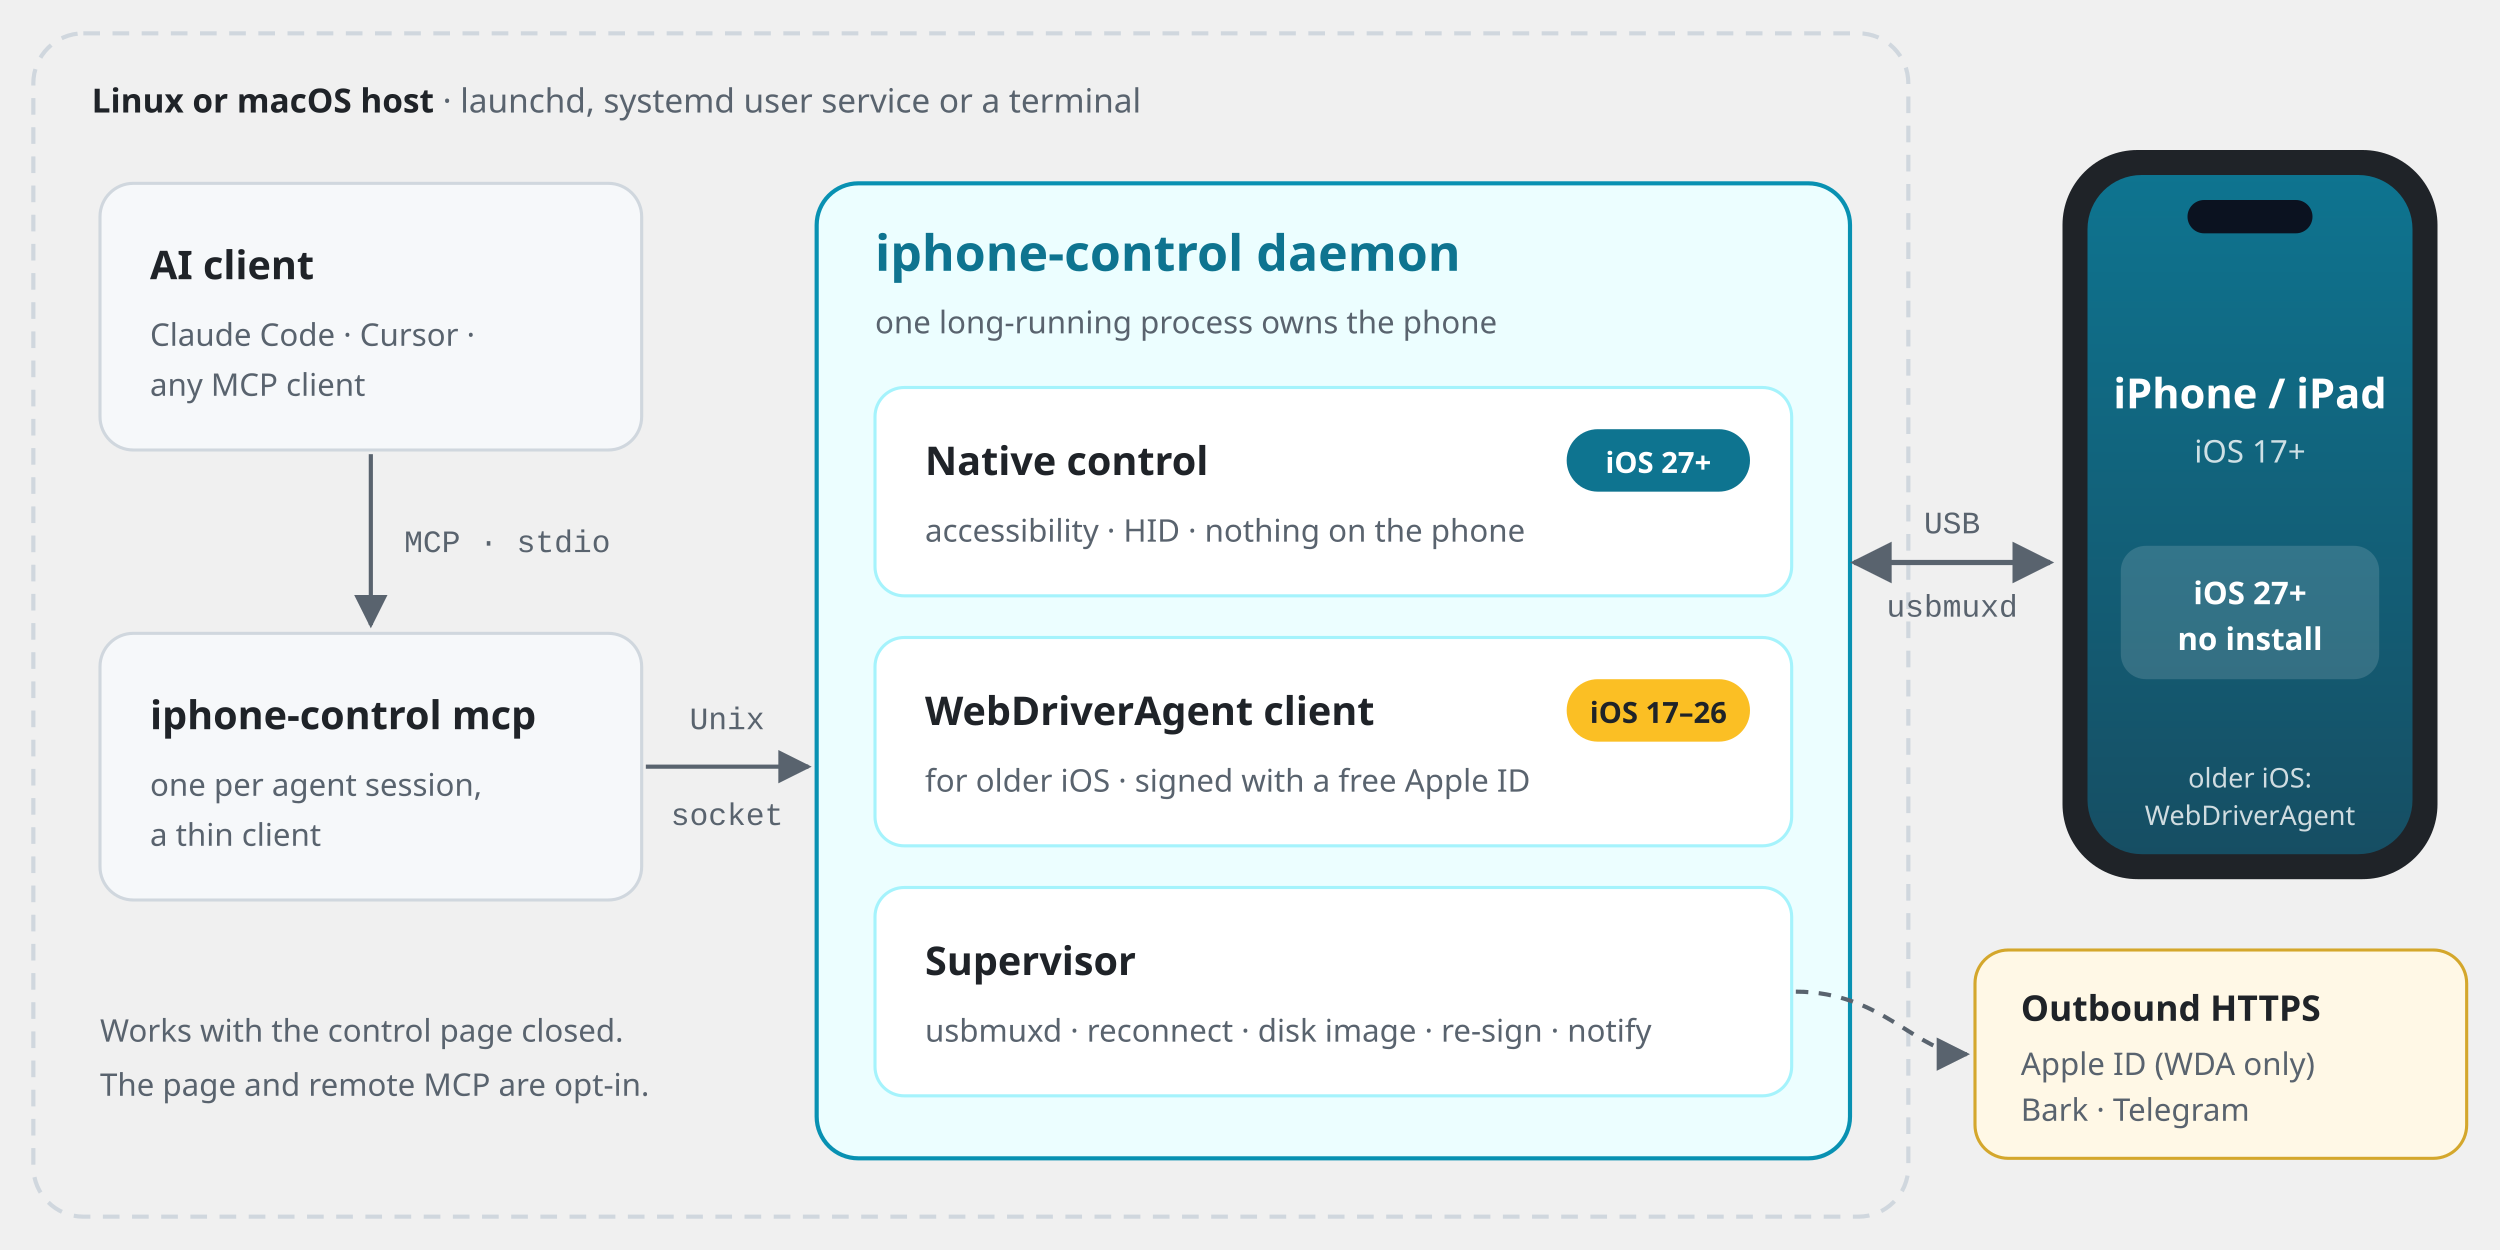
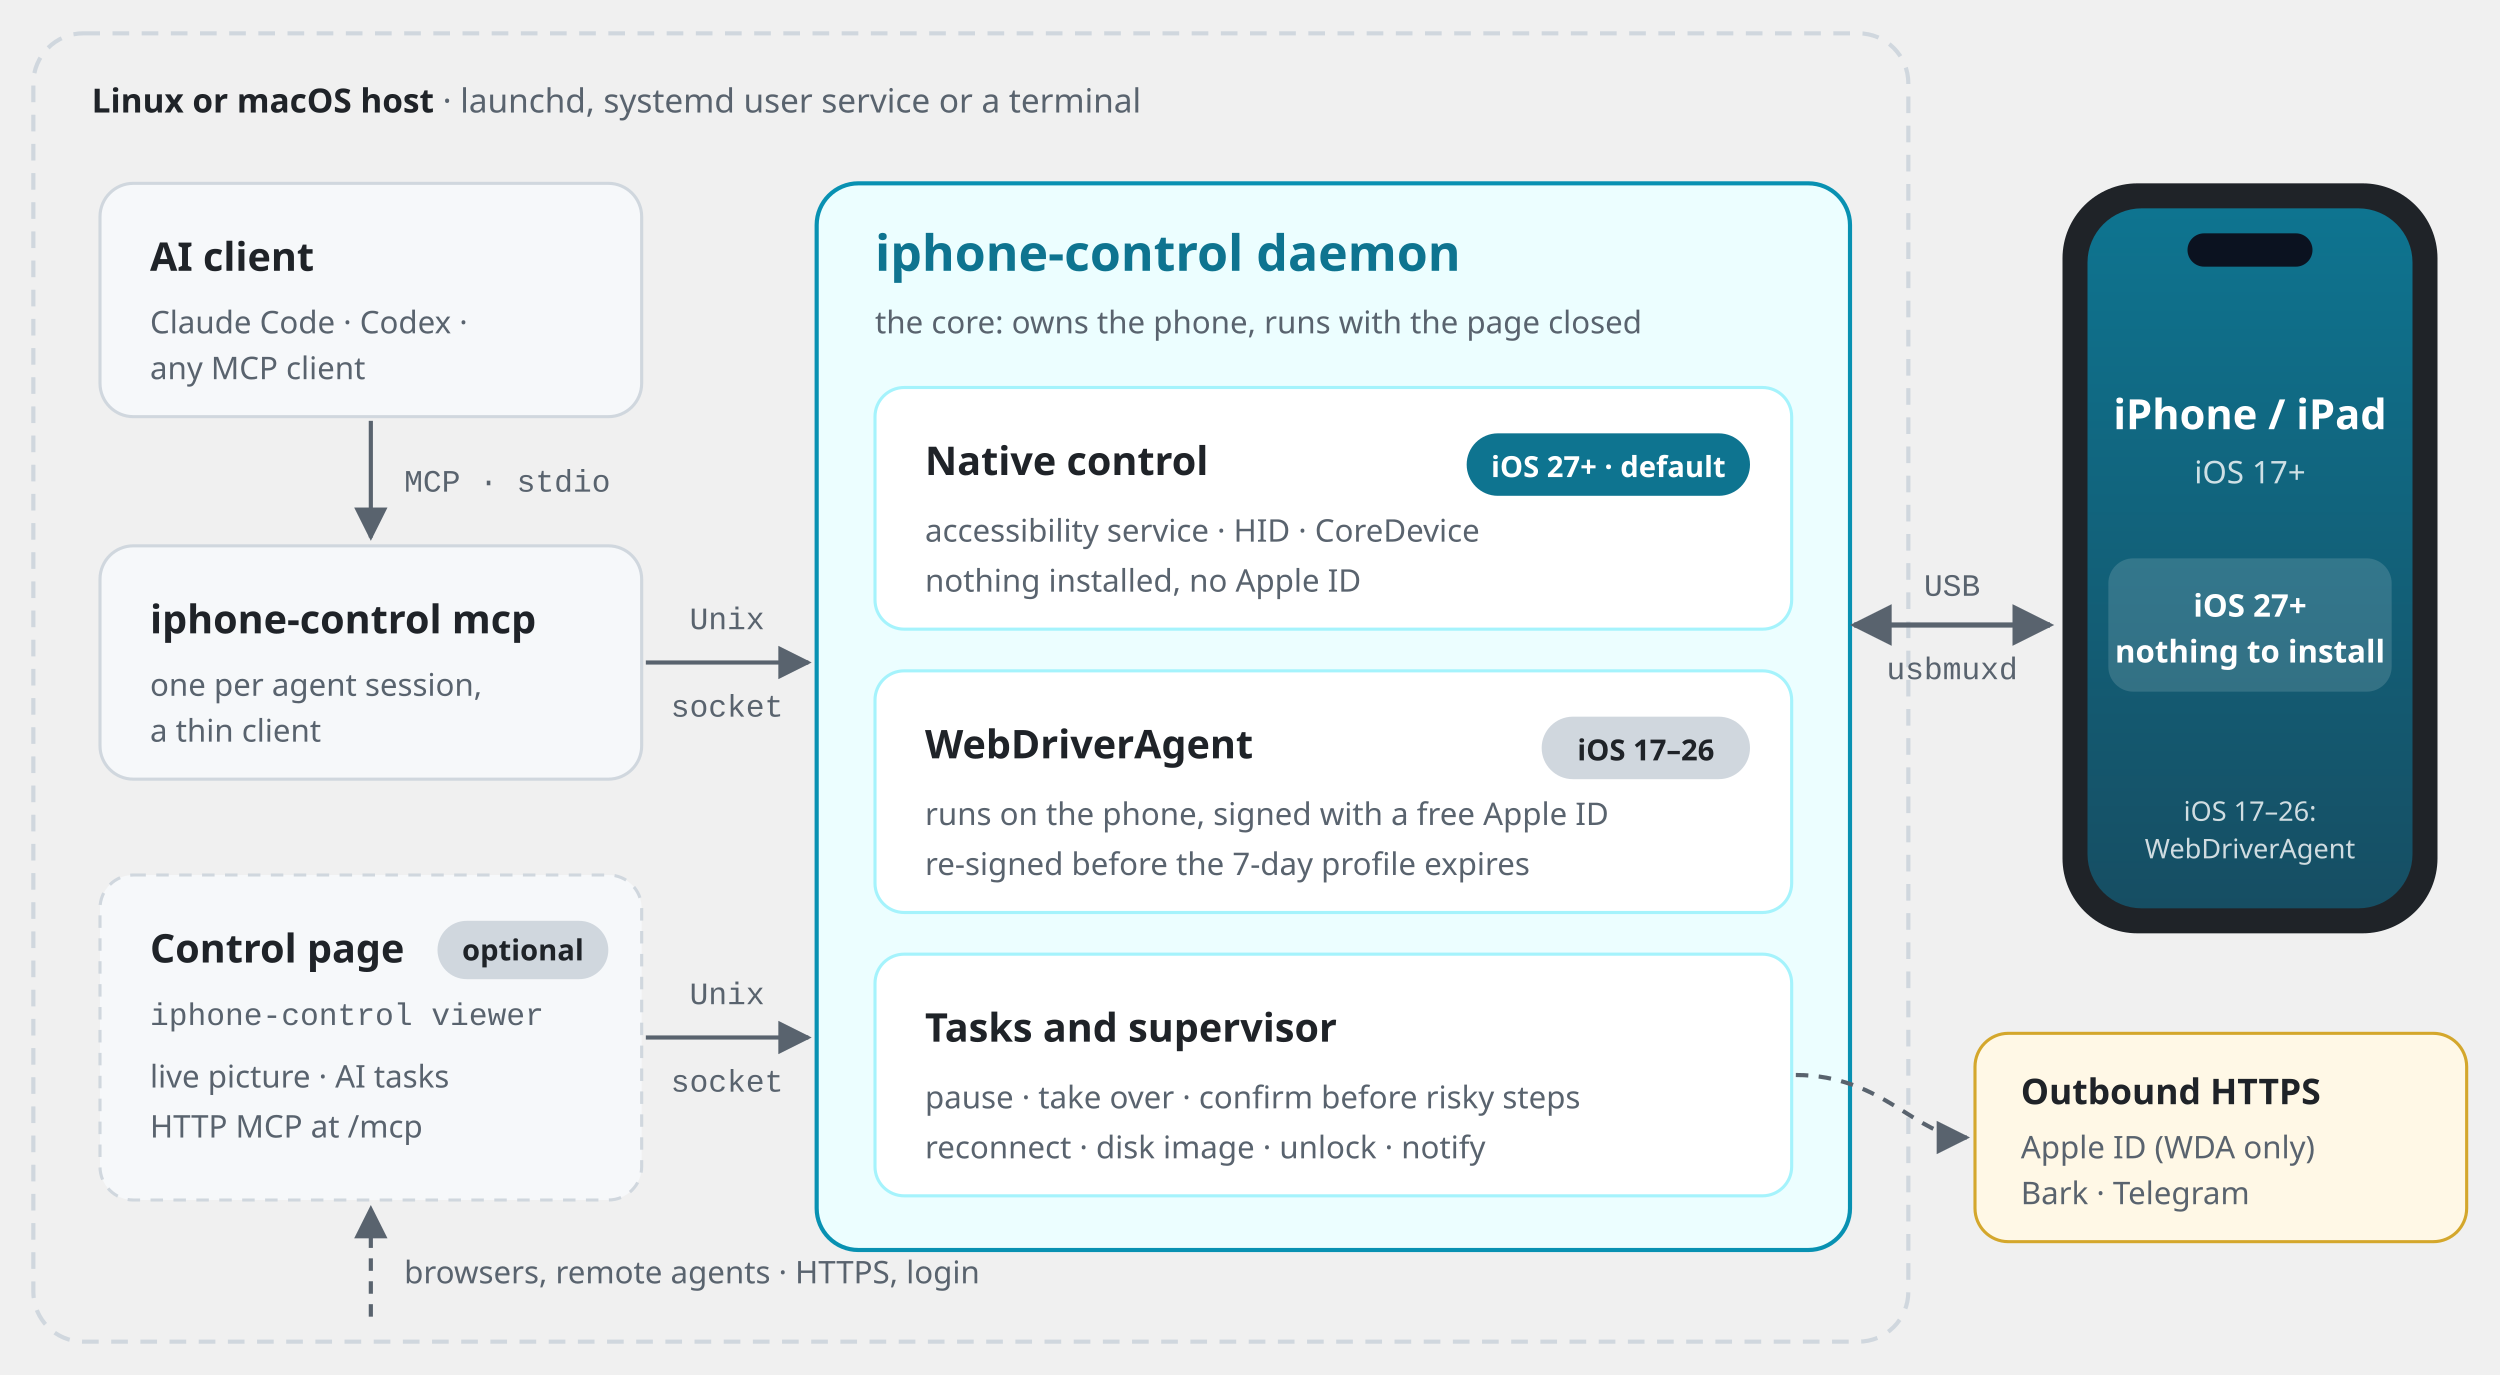
- <svg xmlns="http://www.w3.org/2000/svg" viewBox="0 0 1200 600" width="1200" height="600" role="img" aria-label="iphone-control architecture: an MCP client talks to iphone-control mcp over stdio, which talks to the daemon over a Unix socket; the daemon drives the iPhone or iPad over USB, natively on iOS 27 and later and through WebDriverAgent below that">
+ <svg xmlns="http://www.w3.org/2000/svg" viewBox="0 0 1200 660" width="1200" height="660" role="img" aria-label="iphone-control architecture: AI clients use iphone-control mcp over stdio, and the optional control page (iphone-control viewer) serves browsers and remote agents over HTTPS; both talk to the daemon over a Unix socket. The daemon is the core: it owns the iPhone or iPad over USB, natively on iOS 27 and later and through WebDriverAgent on iOS 17 to 26, and keeps running with the control page closed">
  <defs>
    <marker id="arrow" viewBox="0 0 10 10" refX="9" refY="5" markerWidth="8" markerHeight="8" orient="auto-start-reverse">
      <path d="M0 0 L10 5 L0 10 Z" fill="#59636e" />
    </marker>
    <linearGradient id="screen" x1="0" y1="0" x2="0" y2="1">
      <stop offset="0" stop-color="#0e7490" />
      <stop offset="1" stop-color="#164e63" />
    </linearGradient>
    <style>
      text { font-family: -apple-system, BlinkMacSystemFont, 'Segoe UI', 'Noto Sans', Helvetica, Arial, sans-serif; fill: #1f2328; }
      .h2 { font-size: 24px; font-weight: 700; }
      .h3 { font-size: 19px; font-weight: 600; }
      .sub { font-size: 15px; fill: #59636e; }
      .label { font-size: 15px; fill: #59636e; font-family: ui-monospace, SFMono-Regular, 'SF Mono', Menlo, Consolas, 'Liberation Mono', monospace; }
      .pill { font-size: 14px; font-weight: 600; }
      .frame { font-size: 16px; fill: #59636e; }
    </style>
  </defs>
-   <rect x="16" y="16" width="900" height="568" rx="24" fill="none" stroke="#d0d7de" stroke-width="2" stroke-dasharray="8 6" />
+   <rect x="16" y="16" width="900" height="628" rx="24" fill="none" stroke="#d0d7de" stroke-width="2" stroke-dasharray="8 6" />
  <text x="44" y="54" class="frame">
    <tspan style="font-weight:700;fill:#1f2328">Linux or macOS host</tspan>  ·  launchd, systemd user service or a terminal</text>
-   <rect x="48" y="88" width="260" height="128" rx="16" fill="#f6f8fa" stroke="#d0d7de" stroke-width="1.5" />
-   <text x="72" y="134" class="h3">AI client</text>
-   <text x="72" y="166" class="sub">Claude Code · Cursor ·</text>
-   <text x="72" y="190" class="sub">any MCP client</text>
-   <line x1="178" y1="218" x2="178" y2="300" stroke="#59636e" stroke-width="2" marker-end="url(#arrow)" />
-   <text x="194" y="265" class="label">MCP · stdio</text>
-   <rect x="48" y="304" width="260" height="128" rx="16" fill="#f6f8fa" stroke="#d0d7de" stroke-width="1.5" />
-   <text x="72" y="350" class="h3">iphone-control mcp</text>
-   <text x="72" y="382" class="sub">one per agent session,</text>
-   <text x="72" y="406" class="sub">a thin client</text>
-   <line x1="310" y1="368" x2="388" y2="368" stroke="#59636e" stroke-width="2" marker-end="url(#arrow)" />
-   <text x="349" y="350" class="label" text-anchor="middle">Unix</text>
-   <text x="349" y="396" class="label" text-anchor="middle">socket</text>
-   <text x="48" y="500" class="sub">Works with the control page closed.</text>
-   <text x="48" y="526" class="sub">The page and remote MCP are opt-in.</text>
-   <rect x="392" y="88" width="496" height="468" rx="20" fill="#ecfeff" stroke="#0891b2" stroke-width="2" />
+   <rect x="48" y="88" width="260" height="112" rx="16" fill="#f6f8fa" stroke="#d0d7de" stroke-width="1.5" />
+   <text x="72" y="130" class="h3">AI client</text>
+   <text x="72" y="160" class="sub">Claude Code · Codex ·</text>
+   <text x="72" y="182" class="sub">any MCP client</text>
+   <line x1="178" y1="202" x2="178" y2="258" stroke="#59636e" stroke-width="2" marker-end="url(#arrow)" />
+   <text x="194" y="236" class="label">MCP · stdio</text>
+   <rect x="48" y="262" width="260" height="112" rx="16" fill="#f6f8fa" stroke="#d0d7de" stroke-width="1.5" />
+   <text x="72" y="304" class="h3">iphone-control mcp</text>
+   <text x="72" y="334" class="sub">one per agent session,</text>
+   <text x="72" y="356" class="sub">a thin client</text>
+   <line x1="310" y1="318" x2="388" y2="318" stroke="#59636e" stroke-width="2" marker-end="url(#arrow)" />
+   <text x="349" y="302" class="label" text-anchor="middle">Unix</text>
+   <text x="349" y="344" class="label" text-anchor="middle">socket</text>
+   <rect x="48" y="420" width="260" height="156" rx="16" fill="#f6f8fa" stroke="#d0d7de" stroke-width="1.5" stroke-dasharray="6 5" />
+   <text x="72" y="462" class="h3">Control page</text>
+   <rect x="210" y="442" width="82" height="28" rx="14" fill="#d0d7de" />
+   <text x="251" y="461" class="pill" text-anchor="middle">optional</text>
+   <text x="72" y="492" class="label">iphone-control viewer</text>
+   <text x="72" y="522" class="sub">live picture · AI tasks</text>
+   <text x="72" y="546" class="sub">HTTP MCP at /mcp</text>
+   <line x1="310" y1="498" x2="388" y2="498" stroke="#59636e" stroke-width="2" marker-end="url(#arrow)" />
+   <text x="349" y="482" class="label" text-anchor="middle">Unix</text>
+   <text x="349" y="524" class="label" text-anchor="middle">socket</text>
+   <line x1="178" y1="632" x2="178" y2="580" stroke="#59636e" stroke-width="2" stroke-dasharray="6 5" marker-end="url(#arrow)" />
+   <text x="194" y="616" class="sub">browsers, remote agents · HTTPS, login</text>
+   <rect x="392" y="88" width="496" height="512" rx="20" fill="#ecfeff" stroke="#0891b2" stroke-width="2" />
  <text x="420" y="130" class="h2" style="fill:#0e7490">iphone-control daemon</text>
-   <text x="420" y="160" class="sub">one long-running process owns the phone</text>
-   <rect x="420" y="186" width="440" height="100" rx="14" fill="#ffffff" stroke="#a5f3fc" stroke-width="1.5" />
+   <text x="420" y="160" class="sub">the core: owns the phone, runs with the page closed</text>
+   <rect x="420" y="186" width="440" height="116" rx="14" fill="#ffffff" stroke="#a5f3fc" stroke-width="1.5" />
  <text x="444" y="228" class="h3">Native control</text>
-   <rect x="752" y="206" width="88" height="30" rx="15" fill="#0e7490" />
-   <text x="796" y="227" class="pill" style="fill:#ffffff" text-anchor="middle">iOS 27+</text>
-   <text x="444" y="260" class="sub">accessibility · HID · nothing on the phone</text>
-   <rect x="420" y="306" width="440" height="100" rx="14" fill="#ffffff" stroke="#a5f3fc" stroke-width="1.5" />
-   <text x="444" y="348" class="h3">WebDriverAgent client</text>
-   <rect x="752" y="326" width="88" height="30" rx="15" fill="#fbbf24" />
-   <text x="796" y="347" class="pill" style="fill:#1f2328" text-anchor="middle">iOS 17–26</text>
-   <text x="444" y="380" class="sub">for older iOS · signed with a free Apple ID</text>
-   <rect x="420" y="426" width="440" height="100" rx="14" fill="#ffffff" stroke="#a5f3fc" stroke-width="1.5" />
-   <text x="444" y="468" class="h3">Supervisor</text>
-   <text x="444" y="500" class="sub">usbmuxd · reconnect · disk image · re-sign · notify</text>
-   <line x1="890" y1="270" x2="984" y2="270" stroke="#59636e" stroke-width="2.5" marker-start="url(#arrow)" marker-end="url(#arrow)" />
-   <text x="937" y="256" class="label" text-anchor="middle">USB</text>
-   <text x="937" y="296" class="label" text-anchor="middle">usbmuxd</text>
-   <rect x="990" y="72" width="180" height="350" rx="36" fill="#1f2328" />
-   <rect x="1002" y="84" width="156" height="326" rx="26" fill="url(#screen)" />
-   <rect x="1050" y="96" width="60" height="16" rx="8" fill="#0b1220" />
-   <text x="1080" y="196" text-anchor="middle" style="fill:#ffffff;font-size:20px;font-weight:700">iPhone / iPad</text>
-   <text x="1080" y="222" text-anchor="middle" style="fill:#ffffff;font-size:15px;opacity:.8">iOS 17+</text>
-   <rect x="1018" y="262" width="124" height="64" rx="12" fill="#ffffff" fill-opacity="0.14" />
-   <text x="1080" y="290" text-anchor="middle" style="fill:#ffffff;font-size:15px;font-weight:600">iOS 27+</text>
-   <text x="1080" y="312" text-anchor="middle" style="fill:#ffffff;font-size:15px;font-weight:600">no install</text>
-   <text x="1080" y="378" text-anchor="middle" style="fill:#ffffff;font-size:13px;opacity:.8">older iOS:</text>
-   <text x="1080" y="396" text-anchor="middle" style="fill:#ffffff;font-size:13px;opacity:.8">WebDriverAgent</text>
-   <path d="M862 476 C 904 476, 920 506, 944 506" fill="none" stroke="#59636e" stroke-width="2" stroke-dasharray="6 5" marker-end="url(#arrow)" />
-   <rect x="948" y="456" width="236" height="100" rx="16" fill="#fff8e6" stroke="#d4a72c" stroke-width="1.5" />
-   <text x="970" y="490" class="h3" style="font-size:17px">Outbound HTTPS</text>
-   <text x="970" y="516" class="sub">Apple ID (WDA only)</text>
-   <text x="970" y="538" class="sub">Bark · Telegram</text>
+   <rect x="704" y="208" width="136" height="30" rx="15" fill="#0e7490" />
+   <text x="772" y="229" class="pill" style="fill:#ffffff" text-anchor="middle">iOS 27+ · default</text>
+   <text x="444" y="260" class="sub">accessibility service · HID · CoreDevice</text>
+   <text x="444" y="284" class="sub">nothing installed, no Apple ID</text>
+   <rect x="420" y="322" width="440" height="116" rx="14" fill="#ffffff" stroke="#a5f3fc" stroke-width="1.5" />
+   <text x="444" y="364" class="h3">WebDriverAgent</text>
+   <rect x="740" y="344" width="100" height="30" rx="15" fill="#d0d7de" />
+   <text x="790" y="365" class="pill" text-anchor="middle">iOS 17–26</text>
+   <text x="444" y="396" class="sub">runs on the phone, signed with a free Apple ID</text>
+   <text x="444" y="420" class="sub">re-signed before the 7-day profile expires</text>
+   <rect x="420" y="458" width="440" height="116" rx="14" fill="#ffffff" stroke="#a5f3fc" stroke-width="1.5" />
+   <text x="444" y="500" class="h3">Tasks and supervisor</text>
+   <text x="444" y="532" class="sub">pause · take over · confirm before risky steps</text>
+   <text x="444" y="556" class="sub">reconnect · disk image · unlock · notify</text>
+   <line x1="890" y1="300" x2="984" y2="300" stroke="#59636e" stroke-width="2.5" marker-start="url(#arrow)" marker-end="url(#arrow)" />
+   <text x="937" y="286" class="label" text-anchor="middle">USB</text>
+   <text x="937" y="326" class="label" text-anchor="middle">usbmuxd</text>
+   <rect x="990" y="88" width="180" height="360" rx="36" fill="#1f2328" />
+   <rect x="1002" y="100" width="156" height="336" rx="26" fill="url(#screen)" />
+   <rect x="1050" y="112" width="60" height="16" rx="8" fill="#0b1220" />
+   <text x="1080" y="206" text-anchor="middle" style="fill:#ffffff;font-size:20px;font-weight:700">iPhone / iPad</text>
+   <text x="1080" y="232" text-anchor="middle" style="fill:#ffffff;font-size:15px;opacity:.8">iOS 17+</text>
+   <rect x="1012" y="268" width="136" height="64" rx="12" fill="#ffffff" fill-opacity="0.14" />
+   <text x="1080" y="296" text-anchor="middle" style="fill:#ffffff;font-size:15px;font-weight:600">iOS 27+</text>
+   <text x="1080" y="318" text-anchor="middle" style="fill:#ffffff;font-size:15px;font-weight:600">nothing to install</text>
+   <text x="1080" y="394" text-anchor="middle" style="fill:#ffffff;font-size:13px;opacity:.8">iOS 17–26:</text>
+   <text x="1080" y="412" text-anchor="middle" style="fill:#ffffff;font-size:13px;opacity:.8">WebDriverAgent</text>
+   <path d="M862 516 C 904 516, 920 546, 944 546" fill="none" stroke="#59636e" stroke-width="2" stroke-dasharray="6 5" marker-end="url(#arrow)" />
+   <rect x="948" y="496" width="236" height="100" rx="16" fill="#fff8e6" stroke="#d4a72c" stroke-width="1.5" />
+   <text x="970" y="530" class="h3" style="font-size:17px">Outbound HTTPS</text>
+   <text x="970" y="556" class="sub">Apple ID (WDA only)</text>
+   <text x="970" y="578" class="sub">Bark · Telegram</text>
</svg>
